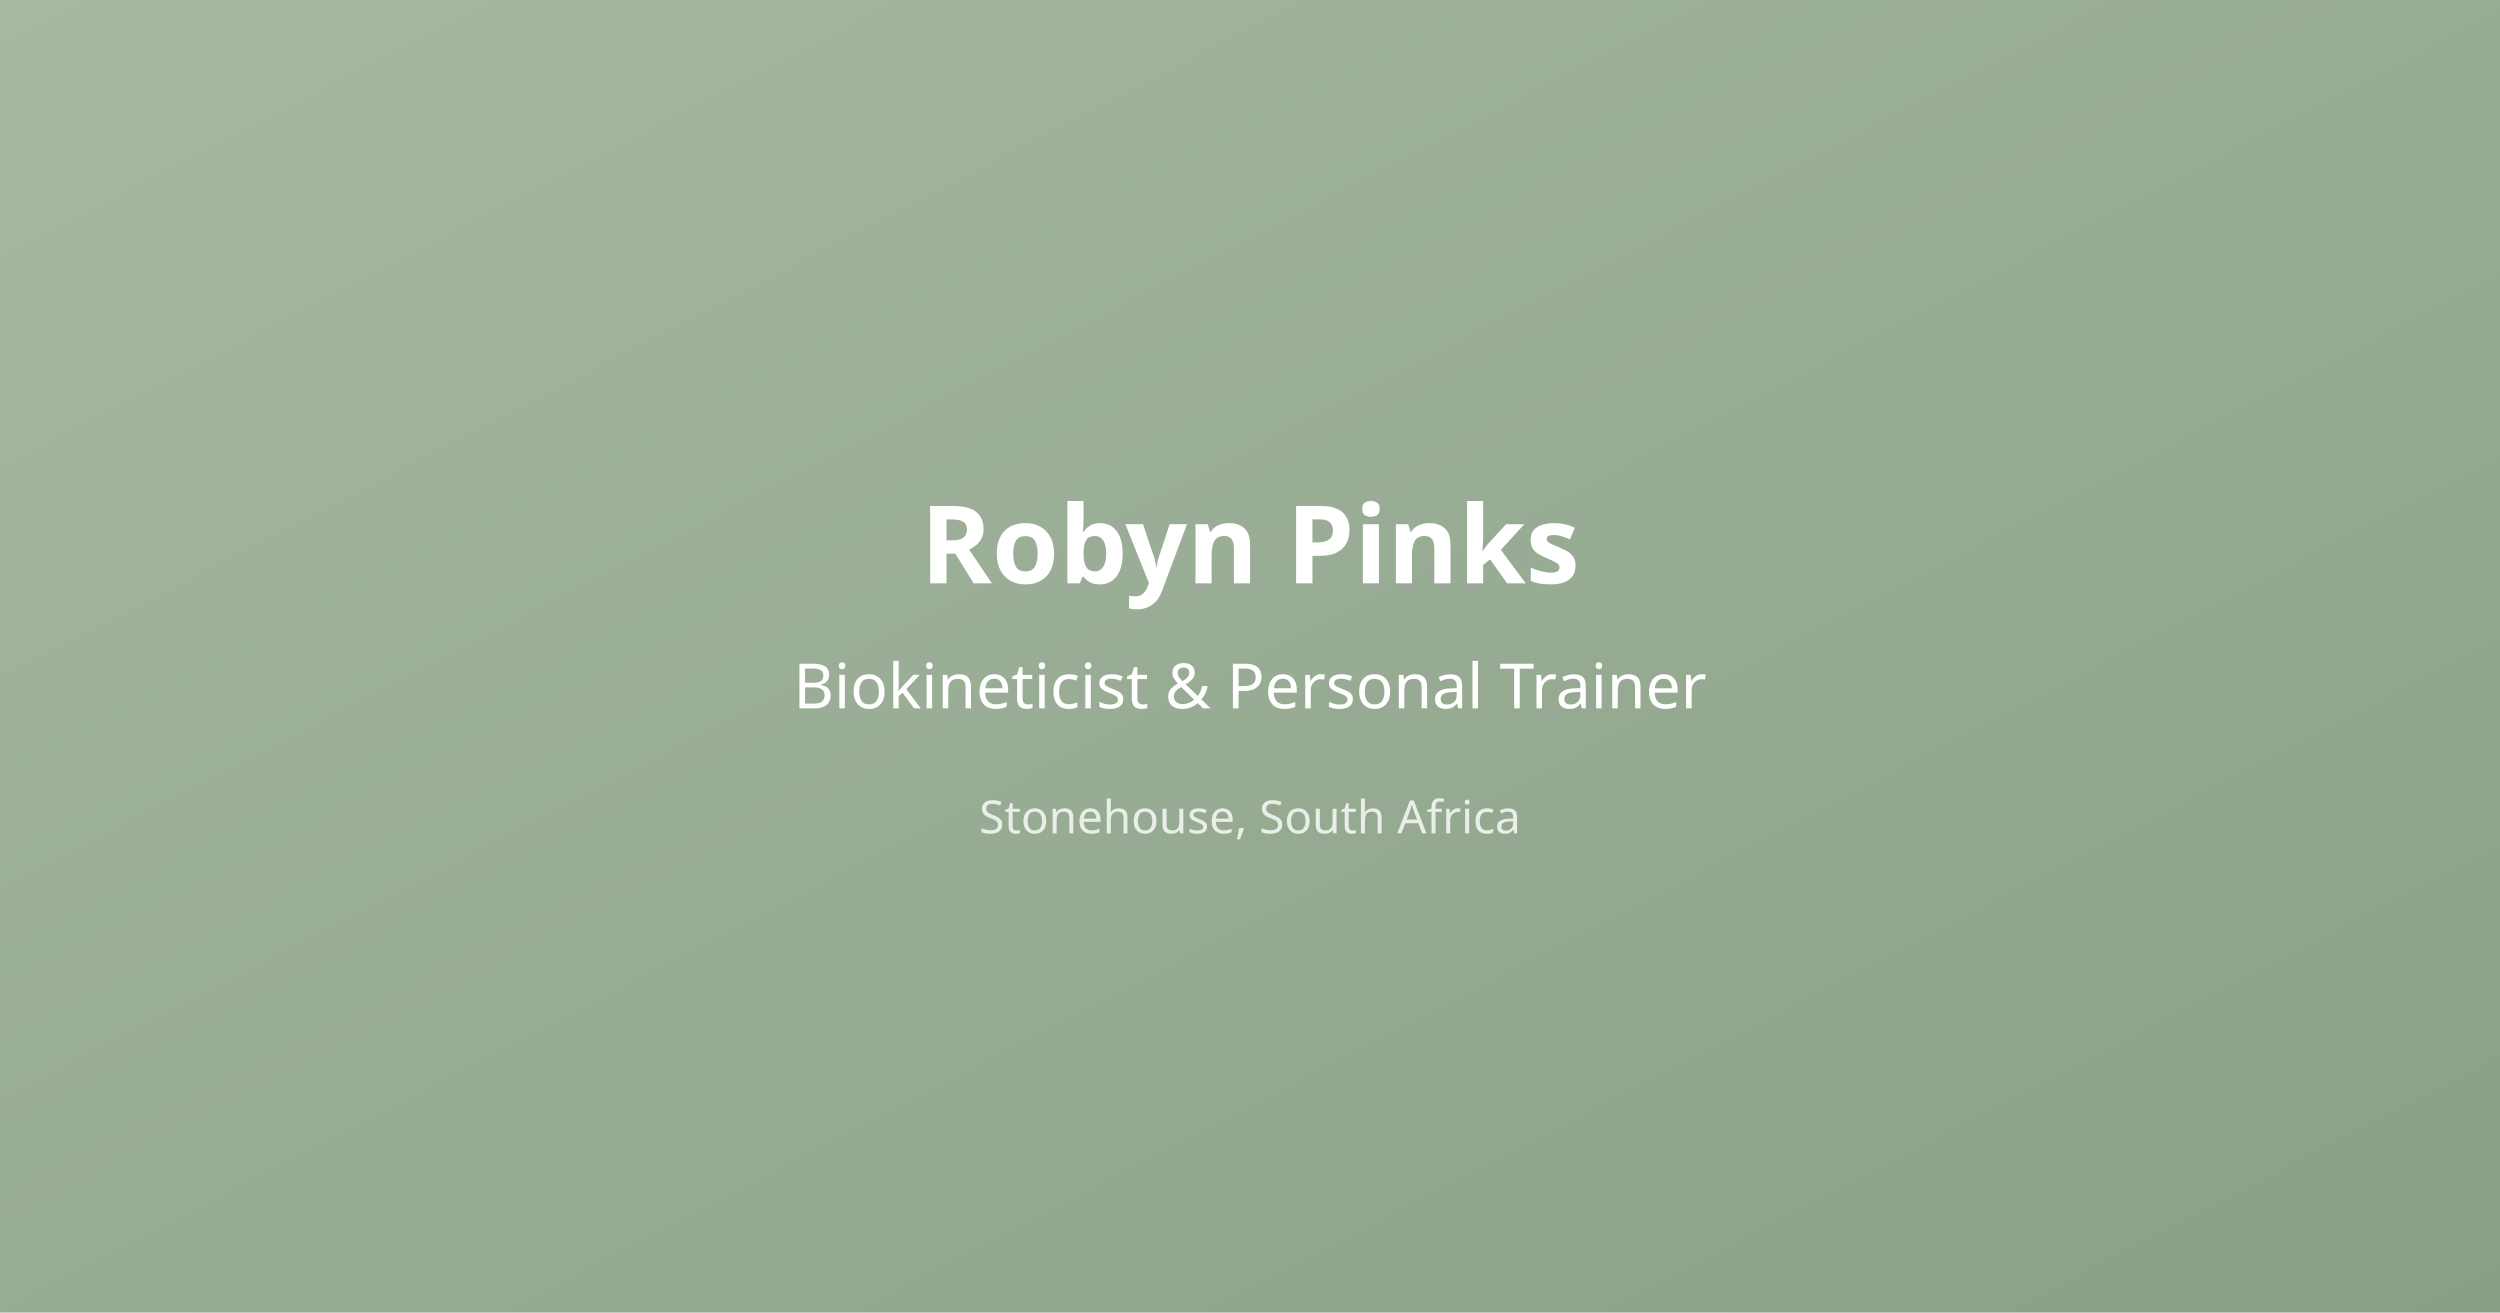
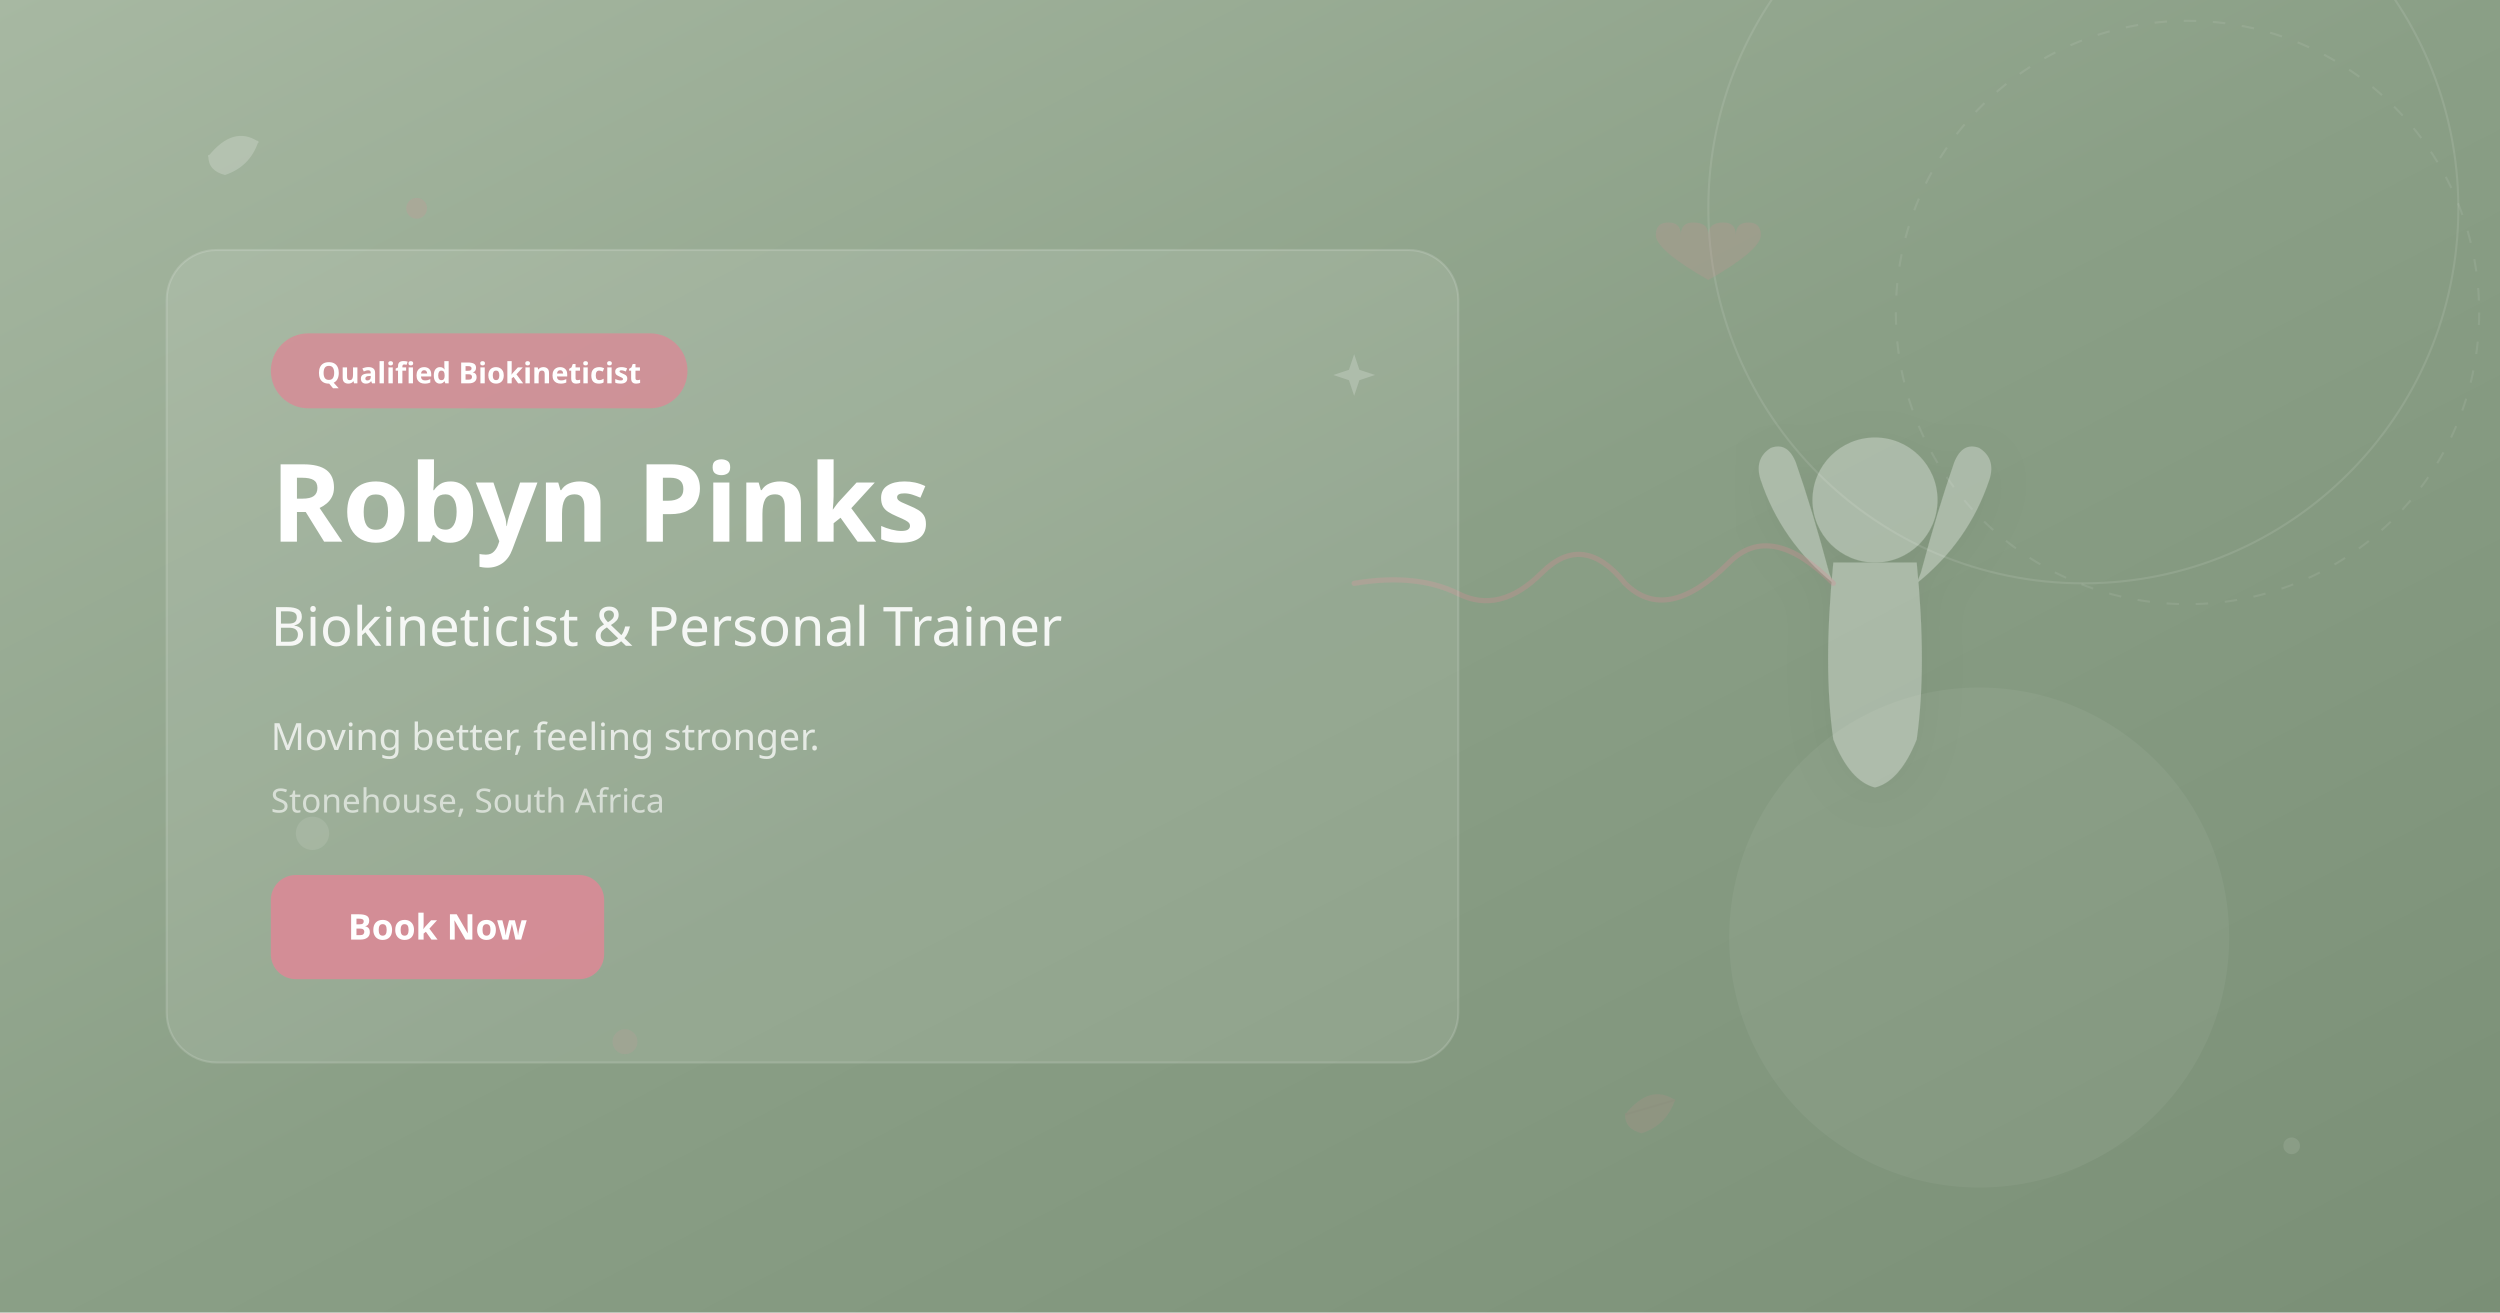
<svg xmlns="http://www.w3.org/2000/svg" width="1200" height="630" viewBox="0 0 1200 630">
  <defs>
-     <linearGradient id="bg" x1="0%" y1="0%" x2="100%" y2="100%">
+     <linearGradient id="bgGrad" x1="0%" y1="0%" x2="100%" y2="100%">
      <stop offset="0%" style="stop-color:#A7B8A2" />
-       <stop offset="100%" style="stop-color:#8A9F86" />
+       <stop offset="50%" style="stop-color:#8A9F86" />
+       <stop offset="100%" style="stop-color:#7A8F76" />
    </linearGradient>
+     <linearGradient id="accentGrad" x1="0%" y1="0%" x2="100%" y2="100%">
+       <stop offset="0%" style="stop-color:#D98A96" />
+       <stop offset="100%" style="stop-color:#C97C86" />
+     </linearGradient>
+     <filter id="shadow" x="-10%" y="-10%" width="130%" height="130%">
+       <feDropShadow dx="0" dy="4" stdDeviation="12" flood-color="#000000" flood-opacity="0.15" />
+     </filter>
  </defs>
-   <rect width="1200" height="630" fill="url(#bg)" />
-   <text x="600" y="280" text-anchor="middle" font-family="sans-serif" font-size="52" font-weight="bold" fill="#ffffff">Robyn Pinks</text>
-   <text x="600" y="340" text-anchor="middle" font-family="sans-serif" font-size="30" fill="#ffffff">Biokineticist &amp; Personal Trainer</text>
-   <text x="600" y="400" text-anchor="middle" font-family="sans-serif" font-size="22" fill="rgba(255,255,255,0.8)">Stonehouse, South Africa</text>
+   <rect width="1200" height="630" fill="url(#bgGrad)" rx="0" />
+   <circle cx="1000" cy="100" r="180" fill="none" stroke="#ffffff" stroke-width="1" opacity="0.1" />
+   <circle cx="1050" cy="150" r="140" fill="none" stroke="#ffffff" stroke-width="1" opacity="0.08" stroke-dasharray="6 8" />
+   <circle cx="950" cy="450" r="120" fill="#ffffff" opacity="0.05" />
+   <g transform="translate(900, 300)" filter="url(#shadow)" opacity="0.3">
+     <circle cx="0" cy="-60" r="30" fill="#ffffff" />
+     <path d="M-20,-30 Q-25,20 -20,55 Q-12,75 0,78 Q12,75 20,55 Q25,20 20,-30" fill="#ffffff" />
+     <path d="M-20,-20 Q-45,-40 -55,-70 Q-58,-80 -50,-85 Q-42,-88 -38,-78 Q-30,-55 -22,-25" fill="#ffffff" />
+     <path d="M20,-20 Q45,-40 55,-70 Q58,-80 50,-85 Q42,-88 38,-78 Q30,-55 22,-25" fill="#ffffff" />
+   </g>
+   <g transform="translate(820, 120)" opacity="0.2">
+     <path d="M0,-12 Q0,-22 -12,-22 Q-22,-22 -22,-12 Q-22,-22 -32,-22 Q-42,-22 -42,-12 Q-42,0 0,24 Q42,0 42,-12 Q42,-22 32,-22 Q22,-22 22,-12 Q22,-22 12,-22 Q0,-22 0,-12Z" fill="#D98A96" transform="scale(0.6)" />
+   </g>
+   <path d="M650,280 Q680,275 700,285 Q720,295 740,275 Q760,255 780,280 Q800,300 830,270 Q850,250 880,280" fill="none" stroke="#D98A96" stroke-width="2.5" stroke-linecap="round" opacity="0.3" />
+   <circle cx="200" cy="100" r="5" fill="#D98A96" opacity="0.2" />
+   <circle cx="150" cy="400" r="8" fill="#ffffff" opacity="0.1" />
+   <circle cx="300" cy="500" r="6" fill="#D98A96" opacity="0.15" />
+   <circle cx="1100" cy="550" r="4" fill="#ffffff" opacity="0.1" />
+   <rect x="80" y="120" width="620" height="390" rx="24" fill="rgba(255,255,255,0.1)" stroke="rgba(255,255,255,0.15)" stroke-width="1" />
+   <rect x="130" y="160" width="200" height="36" rx="18" fill="#D98A96" opacity="0.8" />
+   <text x="230" y="184" text-anchor="middle" font-family="system-ui, sans-serif" font-size="14" font-weight="600" fill="#ffffff">Qualified Biokineticist</text>
+   <text x="130" y="260" font-family="system-ui, sans-serif" font-size="52" font-weight="800" fill="#ffffff">Robyn Pinks</text>
+   <text x="130" y="310" font-family="system-ui, sans-serif" font-size="26" font-weight="500" fill="#ffffff" opacity="0.9">Biokineticist &amp; Personal Trainer</text>
+   <text x="130" y="360" font-family="system-ui, sans-serif" font-size="18" fill="#ffffff" opacity="0.75">Moving better, feeling stronger.</text>
+   <text x="130" y="390" font-family="system-ui, sans-serif" font-size="16" fill="#ffffff" opacity="0.6">Stonehouse, South Africa</text>
+   <rect x="130" y="420" width="160" height="50" rx="12" fill="#D98A96" opacity="0.9" />
+   <text x="210" y="451" text-anchor="middle" font-family="system-ui, sans-serif" font-size="17" font-weight="700" fill="#ffffff">Book Now</text>
+   <g transform="translate(100, 60)" opacity="0.2">
+     <path d="M0,15 Q12,0 24,8 Q20,20 8,24 Q0,22 0,15Z" fill="#ffffff" />
+     <path d="M0,15 L24,8" stroke="#ffffff" stroke-width="1" fill="none" />
+   </g>
+   <g transform="translate(780, 520)" opacity="0.15">
+     <path d="M0,15 Q12,0 24,8 Q20,20 8,24 Q0,22 0,15Z" fill="#D98A96" />
+     <path d="M0,15 L24,8" stroke="#C97C86" stroke-width="1" fill="none" />
+   </g>
+   <g transform="translate(650, 180)" opacity="0.2">
+     <path d="M0,-10 L2.5,-2.5 L10,0 L2.5,2.5 L0,10 L-2.5,2.5 L-10,0 L-2.5,-2.5Z" fill="#ffffff" />
+   </g>
</svg>
